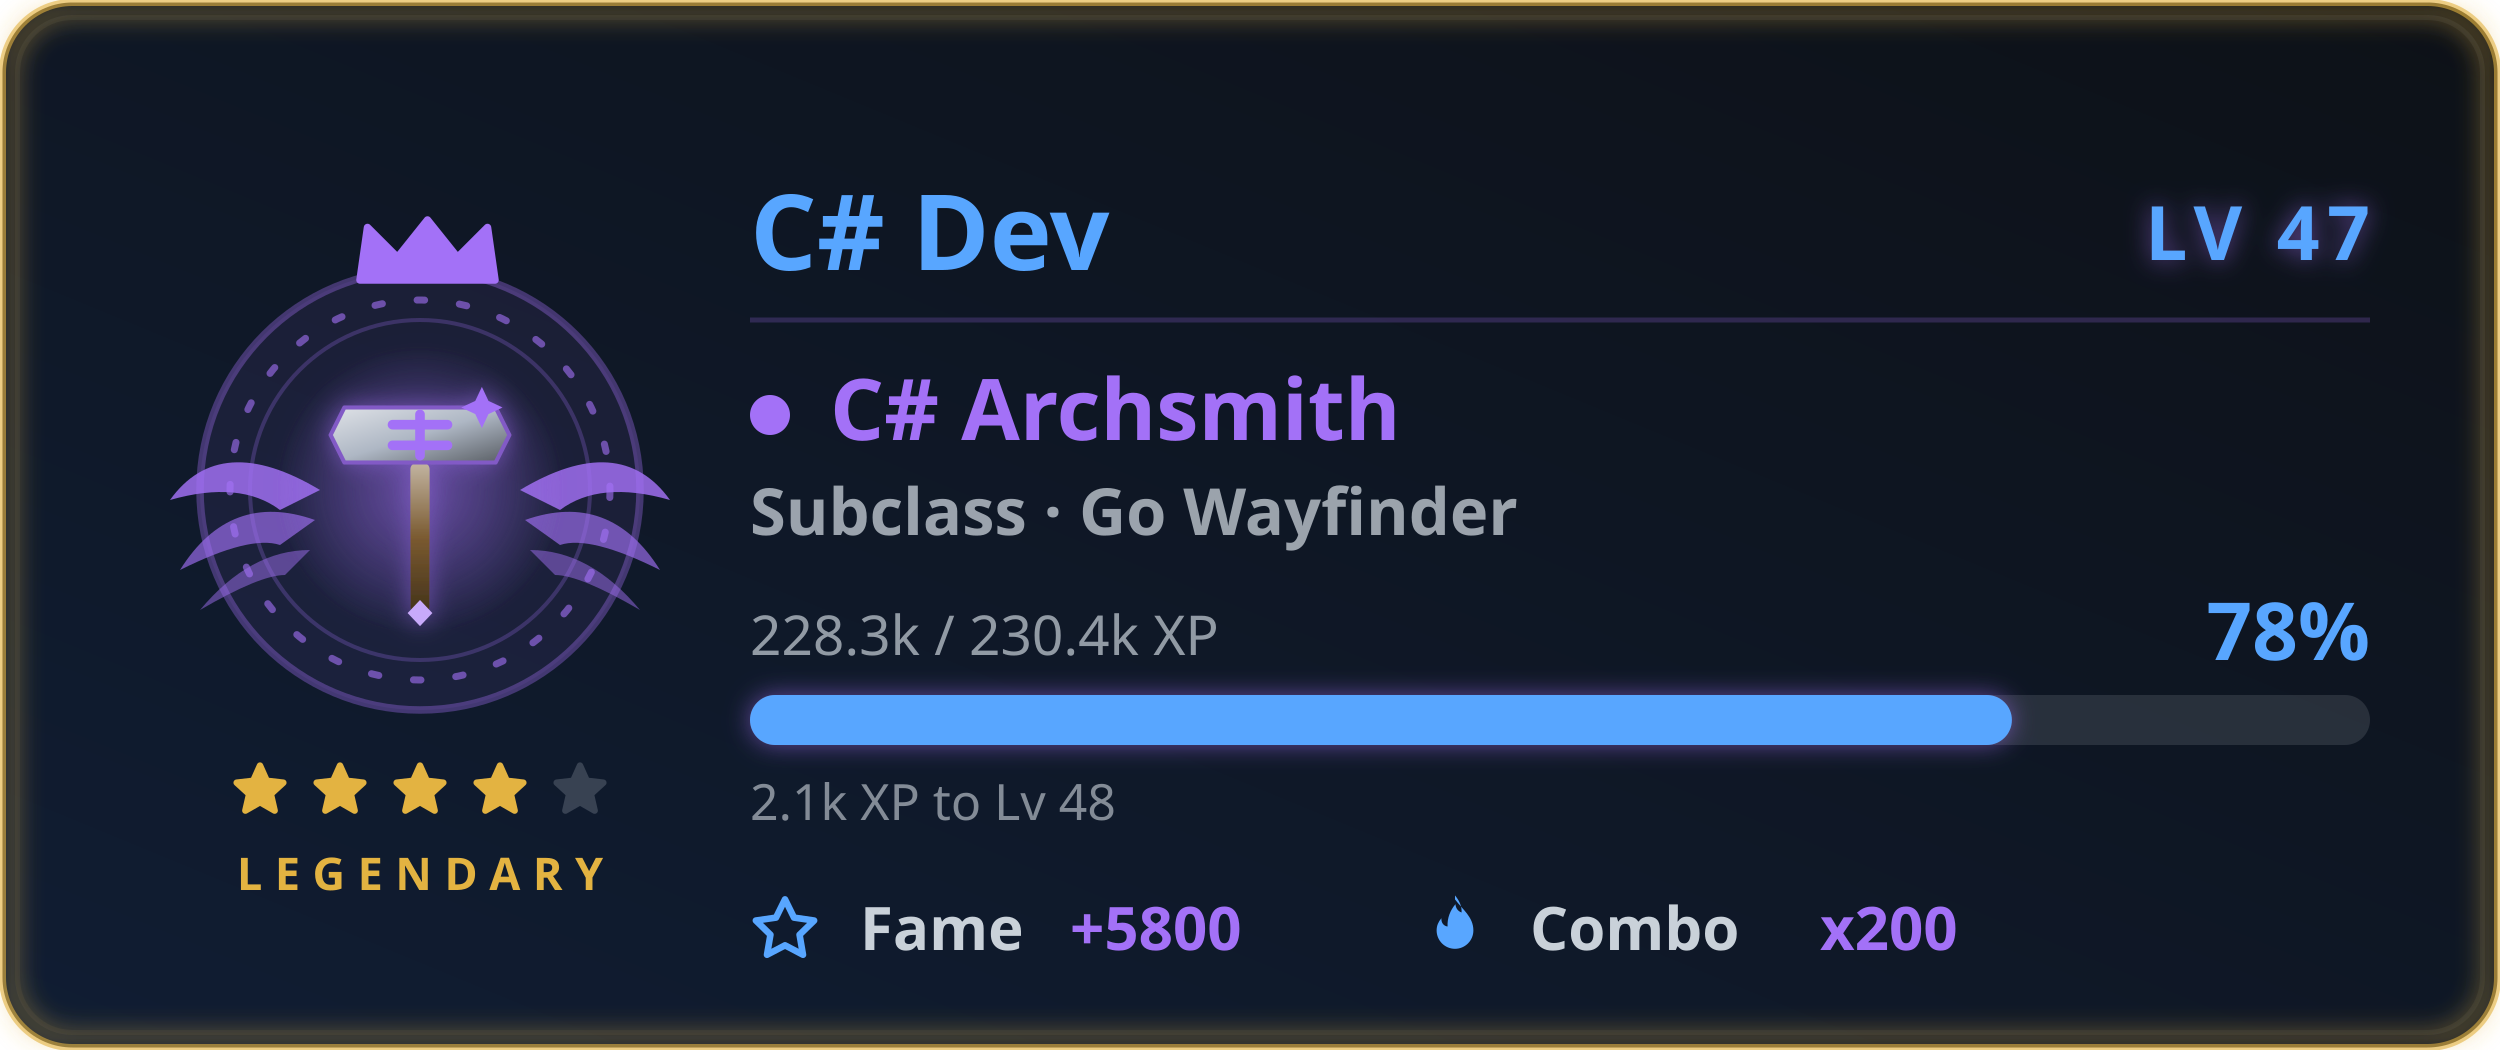
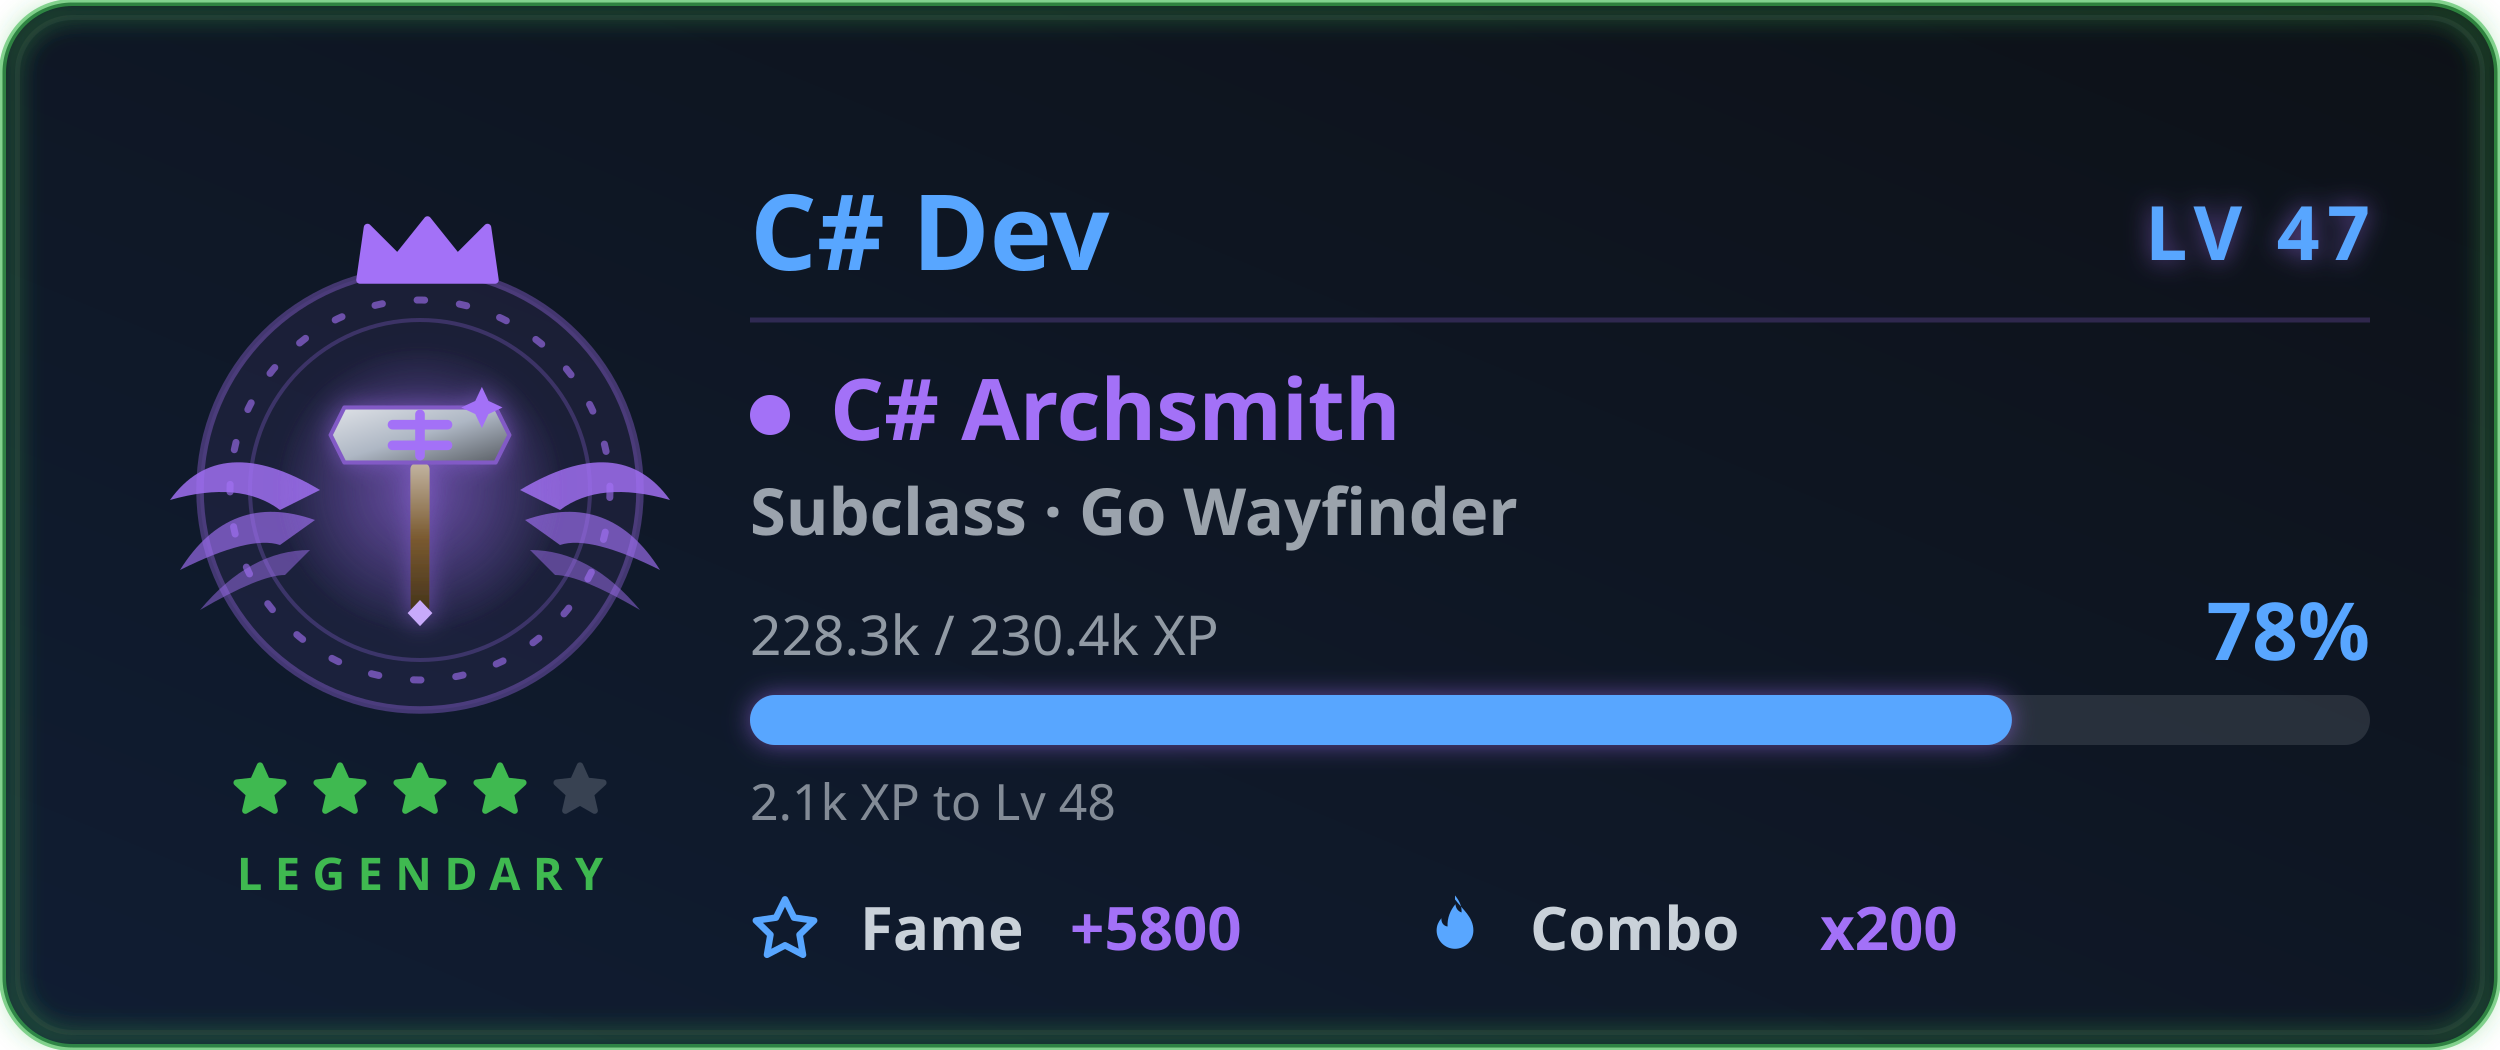
<svg xmlns="http://www.w3.org/2000/svg" width="500" height="210" viewBox="0 0 500 210" role="img" aria-labelledby="card-title-a11y card-desc-a11y">
  <style>
text { font-family: 'Segoe UI', Ubuntu, 'Helvetica Neue', sans-serif; }
.title { font-size: 18px; font-weight: 600; fill: #58a6ff; }
.title-icon { fill: #58a6ff; }
.icon { fill: #58a6ff; }


.gl-name { font-size: 21px; font-weight: 700; fill: #58a6ff; }
.gl-lvl { font-size: 15px; font-weight: 800; letter-spacing: 1.5px; fill: #58a6ff; }
.gl-class { font-size: 17px; font-weight: 700; fill: #a371f7; }
.gl-sub { font-size: 13px; font-weight: 600; fill: #c9d1d9; opacity: 0.75; }
.gl-meta { font-size: 11px; fill: #c9d1d9; opacity: 0.7; }
.gl-pct { font-size: 16px; font-weight: 800; fill: #58a6ff; }
.gl-chip-label { font-size: 12px; font-weight: 600; fill: #c9d1d9; }
.gl-chip-value { font-size: 12px; font-weight: 800; fill: #a371f7; }
.gl-hint { font-size: 10px; fill: #c9d1d9; opacity: 0.62; }
- .gl-rarity { font-size: 9px; font-weight: 700; letter-spacing: 2.5px; fill: #e3b341; }
+ .gl-rarity { font-size: 9px; font-weight: 700; letter-spacing: 2.5px; fill: #3fb950; }

</style>
  <defs>
    <linearGradient id="card-bg" x1="0" y1="0" x2="1" y2="1" gradientTransform="rotate(90, 0.5, 0.5)">
      <stop offset="0.0%" stop-color="#0d1117" />
      <stop offset="100.0%" stop-color="#101d33" />
    </linearGradient>
    <filter id="card-glow" x="-50%" y="-50%" width="200%" height="200%">
      <feGaussianBlur in="SourceGraphic" stdDeviation="3" result="blur" />
      <feFlood flood-color="#58a6ff" flood-opacity="0.55" result="tint" />
      <feComposite in="tint" in2="blur" operator="in" result="softGlow" />
      <feMerge>
        <feMergeNode in="softGlow" />
        <feMergeNode in="SourceGraphic" />
      </feMerge>
    </filter>
    <filter id="gl-glow" x="-60%" y="-60%" width="220%" height="220%">
      <feGaussianBlur in="SourceGraphic" stdDeviation="2.4" result="b" />
      <feFlood flood-color="#a371f7" flood-opacity="0.55" result="t" />
      <feComposite in="t" in2="b" operator="in" result="g" />
      <feMerge>
        <feMergeNode in="g" />
        <feMergeNode in="SourceGraphic" />
      </feMerge>
    </filter>
    <filter id="gl-rarity" x="-20%" y="-20%" width="140%" height="140%">
      <feGaussianBlur stdDeviation="2.4" />
    </filter>
  </defs>
-   <rect x="0.5" y="0.5" width="499" height="209" rx="14" fill="url(#card-bg)" stroke="#e3b341" stroke-width="1.4" stroke-opacity="0.6" />
+   <rect x="0.5" y="0.5" width="499" height="209" rx="14" fill="url(#card-bg)" stroke="#3fb950" stroke-width="1.4" stroke-opacity="0.6" />
  <rect x="3.5" y="3.5" width="493" height="203" rx="11" fill="none" stroke="#30363d" stroke-opacity="0.4" />
-   <rect x="2" y="2" width="496" height="206" rx="13" fill="none" stroke="#e3b341" stroke-width="3.5" stroke-opacity="0.4" filter="url(#gl-rarity)" />
+   <rect x="2" y="2" width="496" height="206" rx="13" fill="none" stroke="#3fb950" stroke-width="3.5" stroke-opacity="0.4" filter="url(#gl-rarity)" />
  <g class="fade">
    <g class="">
      <g class="flourish">
        <g transform="translate(84,0)">
          <g transform="translate(0,98)" fill="#a371f7">
            <path d="M20 0 Q 40 -12 50 2 Q 36 -2 28 4 Z" opacity="0.82" />
            <path d="M21 6 Q 38 0 48 16 Q 34 9 28 11 Z" opacity="0.64" />
            <path d="M22 12 Q 34 12 44 24 Q 32 17 27 17 Z" opacity="0.48" />
          </g>
        </g>
        <g transform="translate(84,0) scale(-1,1)">
          <g transform="translate(0,98)" fill="#a371f7">
            <path d="M20 0 Q 40 -12 50 2 Q 36 -2 28 4 Z" opacity="0.82" />
            <path d="M21 6 Q 38 0 48 16 Q 34 9 28 11 Z" opacity="0.64" />
            <path d="M22 12 Q 34 12 44 24 Q 32 17 27 17 Z" opacity="0.48" />
          </g>
        </g>
      </g>
      <circle cx="84" cy="98" r="44" fill="#a371f7" fill-opacity="0.08" stroke="#a371f7" stroke-opacity="0.35" stroke-width="1.5" />
      <g class="">
        <circle cx="84" cy="98" r="38" fill="none" stroke="#a371f7" stroke-opacity="0.6" stroke-width="1.4" stroke-dasharray="1.5 7" stroke-linecap="round" />
        <circle cx="84" cy="98" r="34" fill="none" stroke="#a371f7" stroke-opacity="0.25" stroke-width="0.8" />
      </g>
      <g class="" filter="url(#gl-glow)">
        <svg class="" x="51" y="65" width="66" height="66" viewBox="0 0 48 48" aria-hidden="true">
          <defs>
            <radialGradient id="csHalo" cx="0.5" cy="0.5" r="0.5">
              <stop offset="0" stop-color="#a371f7" stop-opacity="0.42" />
              <stop offset="1" stop-color="#a371f7" stop-opacity="0" />
            </radialGradient>
            <linearGradient id="csSteel" x1="0" y1="0" x2="1" y2="1">
              <stop offset="0" stop-color="#dfe2e7" />
              <stop offset="0.5" stop-color="#aeb7c4" />
              <stop offset="1" stop-color="#575c62" />
            </linearGradient>
            <linearGradient id="csWood" x1="0" y1="0" x2="0" y2="1">
              <stop offset="0" stop-color="#c3b5a2" />
              <stop offset="0.5" stop-color="#7a5a30" />
              <stop offset="1" stop-color="#43321a" />
            </linearGradient>
          </defs>
          <circle cx="24" cy="24" r="21" fill="url(#csHalo)" />
          <rect x="22.6" y="20" width="2.8" height="22" rx="1" fill="url(#csWood)" />
          <path d="M13 12 H35 L37 16 L35 20 H13 L11 16 Z" fill="url(#csSteel)" stroke="#825ac6" stroke-width="0.6" stroke-linejoin="round" />
          <g stroke="#a371f7" stroke-width="1.4" stroke-linecap="round">
            <path d="M24 13 V19 M20 14.5 H28 M20 17.5 H28" />
          </g>
          <path d="M24 40 l1.8 1.9 l-1.8 1.9 l-1.8 -1.9 Z" fill="#c8aafa" />
          <path d="M33 9 l0.96 2.04 l2.04 0.96 l-2.04 0.96 l-0.96 2.04 l-0.96 -2.04 l-2.04 -0.96 l2.04 -0.96 Z" fill="#a371f7" />
        </svg>
      </g>
      <g transform="translate(69, 42.5) scale(1.5)">
        <path d="M2 9 L3 2 L7 6 L11 1 L15 6 L19 2 L20 9 Z" fill="#a371f7" stroke="#a371f7" stroke-width="1" stroke-linejoin="round" />
      </g>
    </g>
    <g>
-       <g class="" transform="translate(45.5, 151.5) scale(0.5416667)" fill="#e3b341" stroke="#e3b341" stroke-width="2.4" stroke-linejoin="round" stroke-linecap="round" opacity="1">
+       <g class="" transform="translate(45.5, 151.5) scale(0.5416667)" fill="#3fb950" stroke="#3fb950" stroke-width="2.4" stroke-linejoin="round" stroke-linecap="round" opacity="1">
        <path d="M12 3 L14.5 8.6 L20.6 9.3 L16 13.5 L17.4 19.6 L12 16.5 L6.6 19.6 L8 13.5 L3.4 9.3 L9.5 8.6 Z" />
      </g>
-       <g class="" transform="translate(61.5, 151.5) scale(0.5416667)" fill="#e3b341" stroke="#e3b341" stroke-width="2.4" stroke-linejoin="round" stroke-linecap="round" opacity="1">
+       <g class="" transform="translate(61.5, 151.5) scale(0.5416667)" fill="#3fb950" stroke="#3fb950" stroke-width="2.4" stroke-linejoin="round" stroke-linecap="round" opacity="1">
        <path d="M12 3 L14.5 8.6 L20.6 9.3 L16 13.5 L17.4 19.6 L12 16.5 L6.6 19.6 L8 13.5 L3.4 9.3 L9.5 8.6 Z" />
      </g>
-       <g class="" transform="translate(77.5, 151.5) scale(0.5416667)" fill="#e3b341" stroke="#e3b341" stroke-width="2.4" stroke-linejoin="round" stroke-linecap="round" opacity="1">
+       <g class="" transform="translate(77.5, 151.5) scale(0.5416667)" fill="#3fb950" stroke="#3fb950" stroke-width="2.4" stroke-linejoin="round" stroke-linecap="round" opacity="1">
        <path d="M12 3 L14.5 8.6 L20.6 9.3 L16 13.5 L17.4 19.6 L12 16.5 L6.6 19.6 L8 13.5 L3.4 9.3 L9.5 8.6 Z" />
      </g>
-       <g class="" transform="translate(93.5, 151.5) scale(0.5416667)" fill="#e3b341" stroke="#e3b341" stroke-width="2.4" stroke-linejoin="round" stroke-linecap="round" opacity="1">
+       <g class="" transform="translate(93.5, 151.5) scale(0.5416667)" fill="#3fb950" stroke="#3fb950" stroke-width="2.4" stroke-linejoin="round" stroke-linecap="round" opacity="1">
        <path d="M12 3 L14.5 8.6 L20.6 9.3 L16 13.5 L17.4 19.6 L12 16.5 L6.6 19.6 L8 13.5 L3.4 9.3 L9.5 8.6 Z" />
      </g>
      <g class="" transform="translate(109.5, 151.5) scale(0.5416667)" fill="#c9d1d9" stroke="#c9d1d9" stroke-width="2.4" stroke-linejoin="round" stroke-linecap="round" opacity="0.22">
        <path d="M12 3 L14.5 8.6 L20.6 9.3 L16 13.5 L17.4 19.6 L12 16.5 L6.6 19.6 L8 13.5 L3.4 9.3 L9.5 8.6 Z" />
      </g>
    </g>
    <text class="gl-rarity" x="84" y="178" text-anchor="middle">LEGENDARY</text>
  </g>
  <g class="fade" style="animation-delay:.15s">
    <text class="gl-name" x="150" y="54">C# Dev</text>
    <text class="gl-lvl glow-pulse" x="474" y="52" text-anchor="end" filter="url(#gl-glow)">LV 47</text>
    <line x1="150" y1="64" x2="474" y2="64" stroke="#a371f7" stroke-opacity="0.22" stroke-width="1" />
    <circle cx="154" cy="83" r="4" fill="#a371f7" />
    <text class="gl-class" x="166" y="88">C# Archsmith</text>
    <text class="gl-sub" x="150" y="107">Subclass · Go Wayfinder</text>
    <text class="gl-meta" x="150" y="131">228.3k / 230.4k XP</text>
    <text class="gl-pct " x="474" y="132" text-anchor="end">78%</text>
    <rect x="150" y="139" width="324" height="10" rx="5" fill="#c9d1d9" fill-opacity="0.14" />
    <rect class="xp-fill " x="150" y="139" width="252.379" height="10" rx="5" fill="#58a6ff" filter="url(#gl-glow)" />
    <text class="gl-hint" x="150" y="164">2.1k XP to Lv 48</text>
    <g transform="translate(150, 190)">
      <svg class="icon" x="0" y="-11" width="14" height="14" viewBox="0 0 16 16" aria-hidden="true">
        <path fill-rule="evenodd" d="M8 .25a.75.75 0 0 1 .673.418l1.882 3.815 4.21.612a.75.75 0 0 1 .416 1.279l-3.046 2.97.719 4.192a.75.75 0 0 1-1.088.791L8 12.347l-3.766 1.98a.75.75 0 0 1-1.088-.79l.72-4.194L.818 6.374a.75.75 0 0 1 .416-1.28l4.21-.611L7.327.668A.75.75 0 0 1 8 .25zm0 2.445L6.615 5.5a.75.75 0 0 1-.564.41l-3.097.45 2.24 2.184a.75.75 0 0 1 .216.664l-.528 3.084 2.769-1.456a.75.75 0 0 1 .698 0l2.77 1.456-.53-3.084a.75.75 0 0 1 .216-.664l2.24-2.183-3.096-.45a.75.75 0 0 1-.564-.41L8 2.694v.001z" />
      </svg>
      <text class="gl-chip-label" x="22" y="0">Fame</text>
      <text class="gl-chip-value" x="64" y="0">+5800</text>
    </g>
    <g transform="translate(284, 190)">
      <svg class="icon" x="0" y="-11" width="14" height="14" viewBox="0 0 16 16" aria-hidden="true">
        <path fill-rule="evenodd" d="M8 1c1.7 2.3 4.2 4 4.2 7.1a4.2 4.2 0 0 1-8.4 0c0-1.1.4-2 1.1-2.8-.1 1 .5 1.8 1.4 1.9-.1-1.9.6-3.7 1.8-5.1.1 1 .6 1.6 1.4 1.9.1-1.4-.5-2.7-1.5-3.9z" />
      </svg>
      <text class="gl-chip-label" x="22" y="0">Combo</text>
      <text class="gl-chip-value" x="80" y="0">x200</text>
    </g>
  </g>
</svg>
